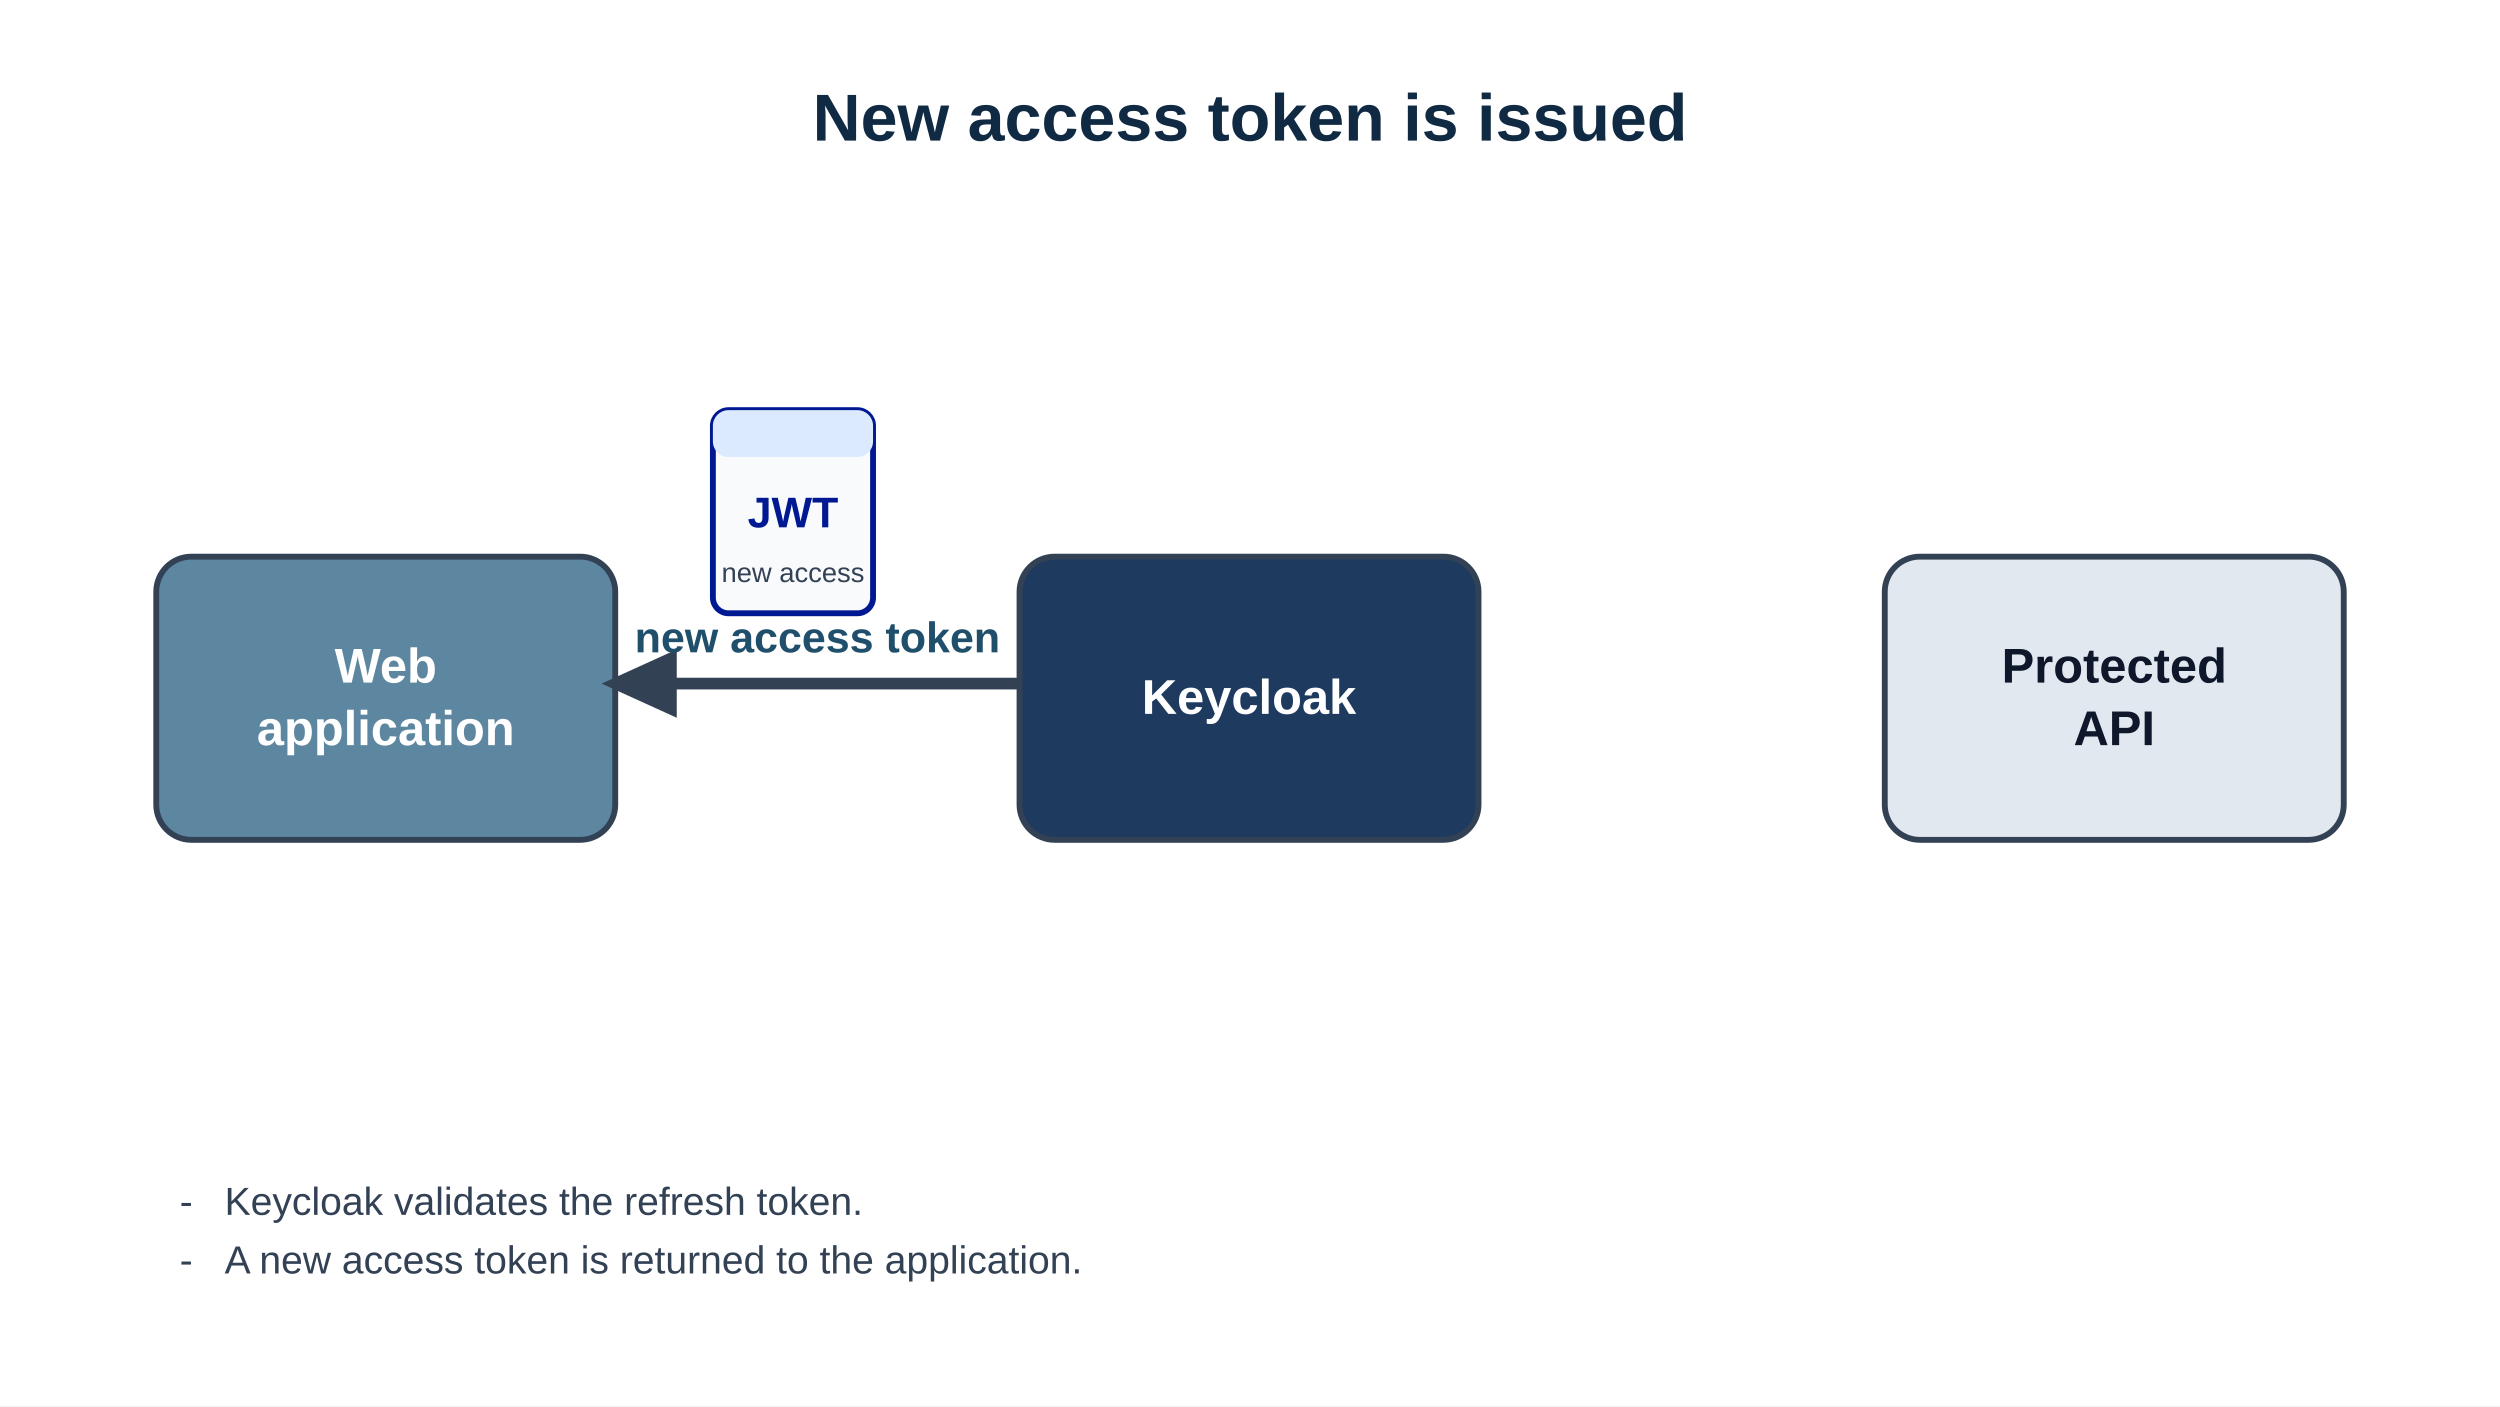
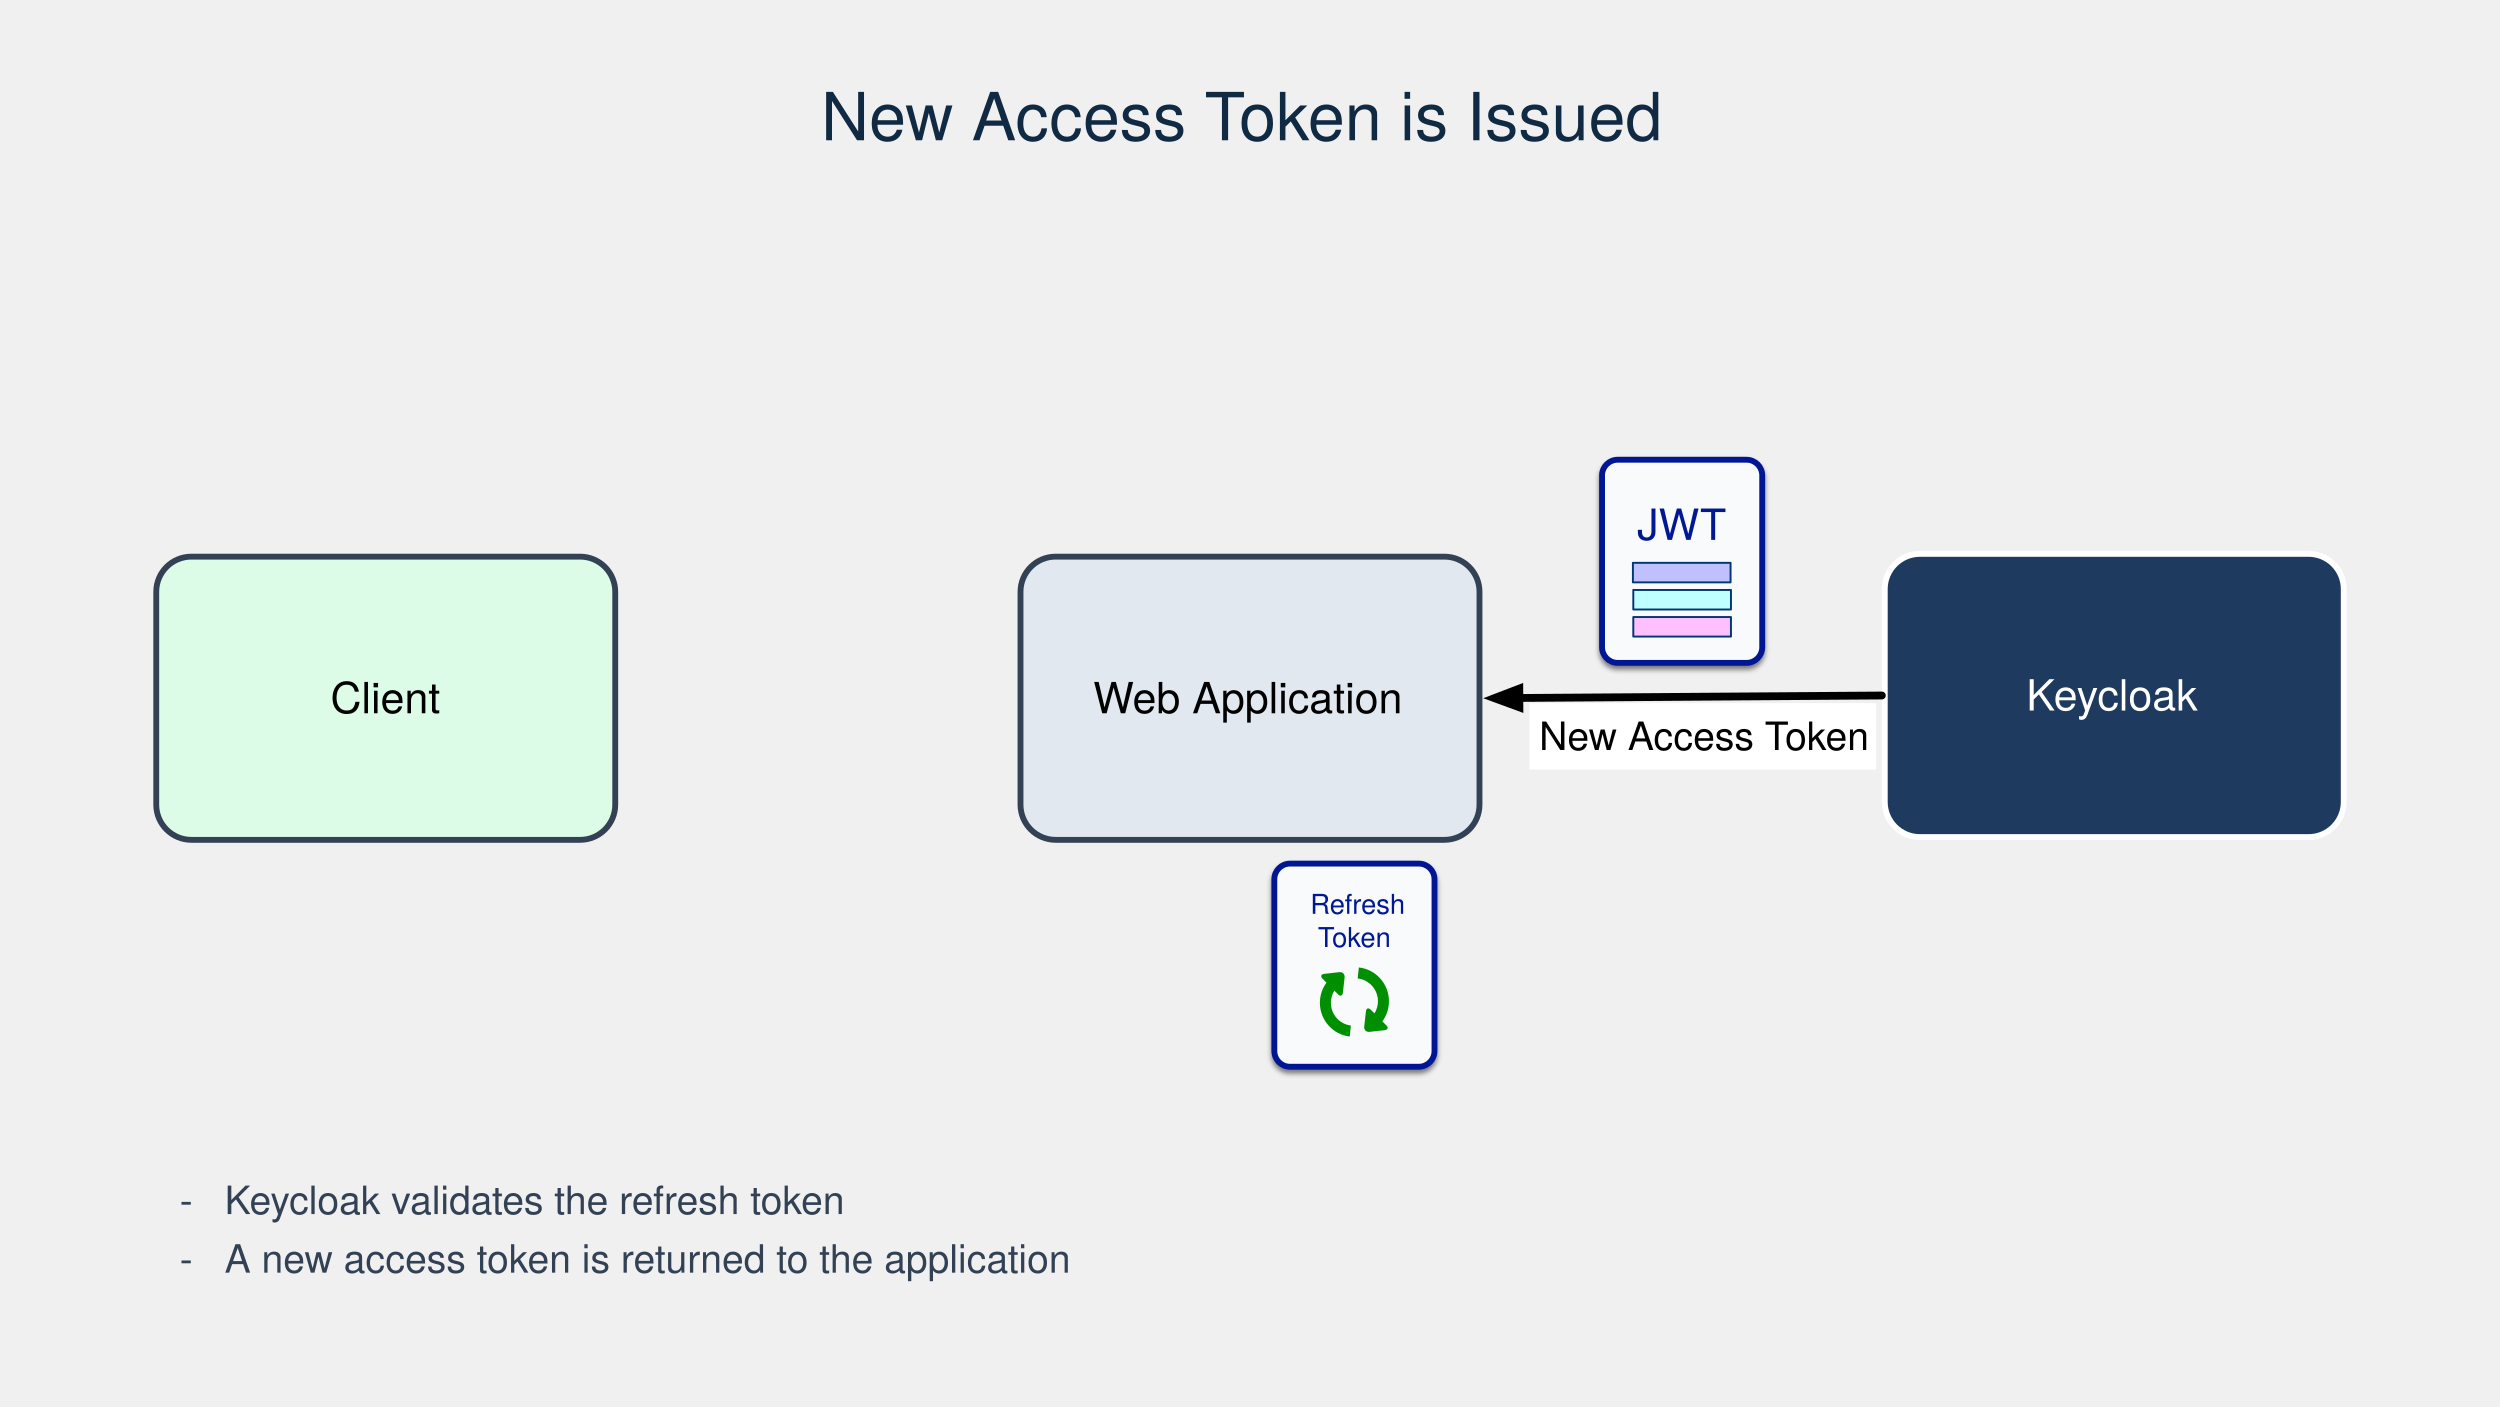
- <svg xmlns="http://www.w3.org/2000/svg" width="1280" height="720" viewBox="0 0 1280 720" role="img" aria-labelledby="title desc">
+ <svg xmlns="http://www.w3.org/2000/svg" version="1.1" viewBox="0 0 1280 720" width="1280" height="720">
  <defs>
-     <style>.bg{fill:#fff}.title{font:700 34px Arial,sans-serif;fill:#102a43}.small{font:20px Arial,sans-serif;fill:#334155}.note{font:700 22px Arial,sans-serif;fill:#1f4f6b}.warn{font:700 24px Arial,sans-serif;fill:#9a3412}.boxText{font:700 25px Arial,sans-serif;fill:#0f172a}.boxTextLight{font:700 25px Arial,sans-serif;fill:#fff}.actor{stroke:#334155;stroke-width:3}.browser{fill:#dbeafe}.app{fill:#5d87a1}.kc{fill:#1e3a5f}.api{fill:#e2e8f0}.service{fill:#dcfce7}.device{fill:#fef3c7}.danger{fill:#fff7ed}.arrow{stroke:#334155;stroke-width:6;fill:none;marker-end:url(#arrow)}.muted{stroke:#94a3b8;stroke-width:5;fill:none;stroke-dasharray:11 8;marker-end:url(#mutedArrow)}.bad{stroke:#b45309;stroke-width:6;fill:none;marker-end:url(#badArrow)}.token{fill:#f8fafc;stroke:#011893;stroke-width:3}.tokenTop{fill:#dbeafe}.refresh{fill:#dcfce7;stroke:#15803d;stroke-width:3}.code{fill:#fef3c7;stroke:#a16207;stroke-width:3}.xml{fill:#fff7ed;stroke:#9a3412;stroke-width:3}.key{fill:#b8c0cc;stroke:#475569;stroke-width:3}.cache{fill:#eef2ff;stroke:#4338ca;stroke-width:3}.lock{fill:#b8c0cc;stroke:#475569;stroke-width:3}.session{fill:#ecfccb;stroke:#4d7c0f;stroke-width:3}</style>
-     <marker id="arrow" viewBox="0 0 12 12" refX="9" refY="6" markerWidth="7" markerHeight="7" orient="auto-start-reverse">
-       <path d="M0 1L11 6L0 11Z" fill="#334155" />
-     </marker>
-     <marker id="mutedArrow" viewBox="0 0 12 12" refX="9" refY="6" markerWidth="7" markerHeight="7" orient="auto-start-reverse">
-       <path d="M0 1L11 6L0 11Z" fill="#94a3b8" />
-     </marker>
-     <marker id="badArrow" viewBox="0 0 12 12" refX="9" refY="6" markerWidth="7" markerHeight="7" orient="auto-start-reverse">
-       <path d="M0 1L11 6L0 11Z" fill="#b45309" />
+     <filter id="Shadow" filterUnits="userSpaceOnUse" x="-128" y="-72">
+       <feGaussianBlur in="SourceAlpha" result="blur" stdDeviation="1.308" />
+       <feOffset in="blur" result="offset" dx="0" dy="2" />
+       <feFlood flood-color="black" flood-opacity=".5" result="flood" />
+       <feComposite in="flood" in2="offset" operator="in" result="color" />
+       <feMerge>
+         <feMergeNode in="color" />
+         <feMergeNode in="SourceGraphic" />
+       </feMerge>
+     </filter>
+     <marker orient="auto" overflow="visible" markerUnits="strokeWidth" id="FilledArrow_Marker" stroke-linejoin="miter" stroke-miterlimit="10" viewBox="-1 -3 6 6" markerWidth="6" markerHeight="6" color="black">
+       <g>
+         <path d="M 3.2 0 L 0 -1.2 L 0 1.2 Z" fill="currentColor" stroke="currentColor" stroke-width="1" />
+       </g>
    </marker>
  </defs>
-   <rect width="1280" height="720" class="bg" />
-   <text x="640" y="72" text-anchor="middle" class="title">New access token is issued</text>
-   <rect x="80" y="285" width="235" height="145" rx="18" class="actor app" />
-   <text x="197.5" y="349.5" text-anchor="middle" class="boxTextLight">Web</text>
-   <text x="197.5" y="381.5" text-anchor="middle" class="boxTextLight">application</text>
-   <rect x="522" y="285" width="235" height="145" rx="18" class="actor kc" />
-   <text x="639.5" y="365.5" text-anchor="middle" class="boxTextLight">Keycloak</text>
-   <rect x="965" y="285" width="235" height="145" rx="18" class="actor api" />
-   <text x="1082.5" y="349.5" text-anchor="middle" class="boxText">Protected</text>
-   <text x="1082.5" y="381.5" text-anchor="middle" class="boxText">API</text>
-   <path d="M522 350L315 350" class="arrow" />
-   <text x="418.5" y="334.0" text-anchor="middle" class="note">new access token</text>
-   <g transform="translate(365 210)">
-     <rect width="82" height="104" rx="8" class="token" />
-     <rect width="82" height="24" rx="8" class="tokenTop" />
-     <text x="41" y="60" text-anchor="middle" font-family="Arial,sans-serif" font-size="22" font-weight="700" fill="#011893">JWT</text>
-     <text x="41" y="88" text-anchor="middle" font-family="Arial,sans-serif" font-size="14" fill="#334155">new access</text>
+   <g id="05-new-access-token" fill-opacity="1" stroke="none" fill="none" stroke-opacity="1" stroke-dasharray="none">
+     <g id="05-new-access-token_Layer_1">
+       <g id="Graphic_25">
+         <path d="M 540.5 285 L 739.5 285 C 749.441 285 757.5 293.059 757.5 303 L 757.5 412 C 757.5 421.941 749.441 430 739.5 430 L 540.5 430 C 530.559 430 522.5 421.941 522.5 412 L 522.5 303 C 522.5 293.059 530.559 285 540.5 285 Z" fill="#e2e8f0" />
+         <path d="M 540.5 285 L 739.5 285 C 749.441 285 757.5 293.059 757.5 303 L 757.5 412 C 757.5 421.941 749.441 430 739.5 430 L 540.5 430 C 530.559 430 522.5 421.941 522.5 412 L 522.5 303 C 522.5 293.059 530.559 285 540.5 285 Z" stroke="#334155" stroke-linecap="butt" stroke-linejoin="round" stroke-width="3" />
+         <text transform="translate(527.5 344.192)" fill="black">
+           <tspan font-family="Helvetica Neue" font-size="22" fill="black" x="32.244" y="21" xml:space="preserve">Web Application</tspan>
+         </text>
+       </g>
+       <g id="Graphic_21">
+         </g>
+       <g id="Graphic_20">
+         <path d="M 98 285 L 297 285 C 306.941 285 315 293.059 315 303 L 315 412 C 315 421.941 306.941 430 297 430 L 98 430 C 88.059 430 80 421.941 80 412 L 80 303 C 80 293.059 88.059 285 98 285 Z" fill="#dcfce7" />
+         <path d="M 98 285 L 297 285 C 306.941 285 315 293.059 315 303 L 315 412 C 315 421.941 306.941 430 297 430 L 98 430 C 88.059 430 80 421.941 80 412 L 80 303 C 80 293.059 88.059 285 98 285 Z" stroke="#334155" stroke-linecap="butt" stroke-linejoin="round" stroke-width="3" />
+         <text transform="translate(85 344.192)" fill="black">
+           <tspan font-family="Helvetica Neue" font-size="22" fill="black" x="84.186" y="21" xml:space="preserve">Client</tspan>
+         </text>
+       </g>
+       <g id="Graphic_5">
+         <text transform="translate(92 602.5996)" fill="#334155">
+           <tspan font-family="Helvetica" font-size="20" fill="#334155" x="0" y="19" xml:space="preserve">-</tspan>
+         </text>
+       </g>
+       <g id="Graphic_4">
+         <text transform="translate(115 602.5996)" fill="#334155">
+           <tspan font-family="Helvetica" font-size="20" fill="#334155" x="0" y="19" xml:space="preserve">Keycloak validates the refresh token</tspan>
+         </text>
+       </g>
+       <g id="Graphic_3">
+         <text transform="translate(92 632.5996)" fill="#334155">
+           <tspan font-family="Helvetica" font-size="20" fill="#334155" x="0" y="19" xml:space="preserve">-</tspan>
+         </text>
+       </g>
+       <g id="Graphic_2">
+         <text transform="translate(115 632.5996)" fill="#334155">
+           <tspan font-family="Helvetica" font-size="20" fill="#334155" x="0" y="19" xml:space="preserve">A new access token is returned to the application</tspan>
+         </text>
+       </g>
+       <g id="Graphic_24">
+         <text transform="translate(420.4083 38.81934)" fill="#102a43">
+           <tspan font-family="Helvetica" font-size="34" fill="#102a43" x="0" y="33" xml:space="preserve">New Access Token is Issued</tspan>
+         </text>
+       </g>
+       <g id="Graphic_62">
+         <path d="M 983 283.588 L 1182 283.588 C 1191.941 283.588 1200 291.646 1200 301.587 L 1200 410.587 C 1200 420.529 1191.941 428.587 1182 428.587 L 983 428.587 C 973.059 428.587 965 420.529 965 410.587 L 965 301.587 C 965 291.646 973.059 283.588 983 283.588 Z" fill="#1e3a5f" />
+         <path d="M 983 283.588 L 1182 283.588 C 1191.941 283.588 1200 291.646 1200 301.587 L 1200 410.587 C 1200 420.529 1191.941 428.587 1182 428.587 L 983 428.587 C 973.059 428.587 965 420.529 965 410.587 L 965 301.587 C 965 291.646 973.059 283.588 983 283.588 Z" stroke="white" stroke-linecap="butt" stroke-linejoin="round" stroke-width="3" />
+         <text transform="translate(970 342.7795)" fill="white">
+           <tspan font-family="Helvetica Neue" font-size="22" fill="white" x="67.477" y="21" xml:space="preserve">Keycloak</tspan>
+         </text>
+       </g>
+       <g id="Group_48">
+         <g id="Group_50">
+           <g id="Graphic_52" filter="url(#Shadow)">
+             <path d="M 660.461 442.171 L 726.461 442.171 C 730.879 442.171 734.461 445.752 734.461 450.171 L 734.461 538.171 C 734.461 542.589 730.879 546.171 726.461 546.171 L 660.461 546.171 C 656.043 546.171 652.461 542.589 652.461 538.171 L 652.461 450.171 C 652.461 445.752 656.043 442.171 660.461 442.171 Z" fill="#f8fafc" />
+             <path d="M 660.461 442.171 L 726.461 442.171 C 730.879 442.171 734.461 445.752 734.461 450.171 L 734.461 538.171 C 734.461 542.589 730.879 546.171 726.461 546.171 L 660.461 546.171 C 656.043 546.171 652.461 542.589 652.461 538.171 L 652.461 450.171 C 652.461 445.752 656.043 442.171 660.461 442.171 Z" stroke="#011893" stroke-linecap="butt" stroke-linejoin="round" stroke-width="3" />
+           </g>
+           <g id="Graphic_51">
+             <text transform="translate(670.8594 453.8752)" fill="#011893">
+               <tspan font-family="Helvetica" font-size="14" fill="#011893" x="0" y="14" xml:space="preserve">Refresh</tspan>
+               <tspan font-family="Helvetica" font-size="14" fill="#011893" x="0" y="31" xml:space="preserve"> Token</tspan>
+             </text>
+           </g>
+         </g>
+         <g id="Graphic_49">
+           <path d="M 691.666 525.084 L 691.044 530.705 C 682.449 529.687 675.78 522.343 675.78 513.429 C 675.78 509.571 677.034 506.01 679.15 503.127 L 677.135 501.102 C 675.957 499.918 676.348 498.798 678.004 498.613 L 685.754 497.747 C 687.41 497.562 688.614 498.773 688.43 500.437 L 687.57 508.227 C 687.385 509.891 686.271 510.285 685.093 509.1 L 683.201 507.199 C 682.068 509.006 681.407 511.139 681.407 513.429 C 681.406 519.419 685.893 524.374 691.666 525.084 Z M 707.772 522.939 C 709.888 520.055 711.142 516.496 711.142 512.637 C 711.142 503.676 704.402 496.3 695.741 495.343 L 695.12 500.964 C 700.958 501.612 705.516 506.598 705.516 512.637 C 705.516 514.927 704.855 517.061 703.722 518.867 L 701.83 516.966 C 700.652 515.782 699.538 516.175 699.353 517.839 L 698.493 525.629 C 698.308 527.294 699.513 528.505 701.169 528.319 L 708.919 527.454 C 710.575 527.269 710.966 526.149 709.788 524.964 Z" fill="#008f00" />
+         </g>
+       </g>
+       <g id="Line_66">
+         <line x1="963.5" y1="356.098" x2="777.9" y2="357.361" marker-end="url(#FilledArrow_Marker)" stroke="black" stroke-linecap="round" stroke-linejoin="round" stroke-width="4" />
+       </g>
+       <g id="Group_67">
+         <g id="Group_71">
+           <g id="Graphic_73" filter="url(#Shadow)">
+             <path d="M 828.25 235.393 L 894.25 235.393 C 898.668 235.393 902.25 238.975 902.25 243.393 L 902.25 331.393 C 902.25 335.812 898.668 339.393 894.25 339.393 L 828.25 339.393 C 823.832 339.393 820.25 335.812 820.25 331.393 L 820.25 243.393 C 820.25 238.975 823.832 235.393 828.25 235.393 Z" fill="#f8fafc" />
+             <path d="M 828.25 235.393 L 894.25 235.393 C 898.668 235.393 902.25 238.975 902.25 243.393 L 902.25 331.393 C 902.25 335.812 898.668 339.393 894.25 339.393 L 828.25 339.393 C 823.832 339.393 820.25 335.812 820.25 331.393 L 820.25 243.393 C 820.25 238.975 823.832 235.393 828.25 235.393 Z" stroke="#011893" stroke-linecap="butt" stroke-linejoin="round" stroke-width="3" />
+           </g>
+           <g id="Graphic_72">
+             <text transform="translate(838.2192 255.3986)" fill="#011893">
+               <tspan font-family="Helvetica" font-size="22" fill="#011893" x="0" y="21" xml:space="preserve">JWT</tspan>
+             </text>
+           </g>
+         </g>
+         <g id="Graphic_70">
+           <rect x="836.049" y="288.176" width="50" height="10" fill="#c0c0ff" />
+           <rect x="836.049" y="288.176" width="50" height="10" stroke="#003776" stroke-linecap="round" stroke-linejoin="round" stroke-width="1" />
+         </g>
+         <g id="Graphic_69">
+           <rect x="836.25" y="302.054" width="50" height="10" fill="#c0ffff" />
+           <rect x="836.25" y="302.054" width="50" height="10" stroke="#003776" stroke-linecap="round" stroke-linejoin="round" stroke-width="1" />
+         </g>
+         <g id="Graphic_68">
+           <rect x="836.25" y="315.932" width="50" height="10" fill="#ffc0ff" />
+           <rect x="836.25" y="315.932" width="50" height="10" stroke="#003776" stroke-linecap="round" stroke-linejoin="round" stroke-width="1" />
+         </g>
+       </g>
+       <g id="Graphic_74">
+         <rect x="783.058" y="359.989" width="177.51" height="34" fill="white" />
+         <text transform="translate(788.0579 364.9891)" fill="black">
+           <tspan font-family="Helvetica" font-size="20" fill="black" x="0" y="19" xml:space="preserve">New Access Token</tspan>
+         </text>
+       </g>
+     </g>
  </g>
-   <text x="92" y="622" class="small">-</text>
-   <text x="115" y="622" class="small">Keycloak validates the refresh token.</text>
-   <text x="92" y="652" class="small">-</text>
-   <text x="115" y="652" class="small">A new access token is returned to the application.</text>
</svg>
